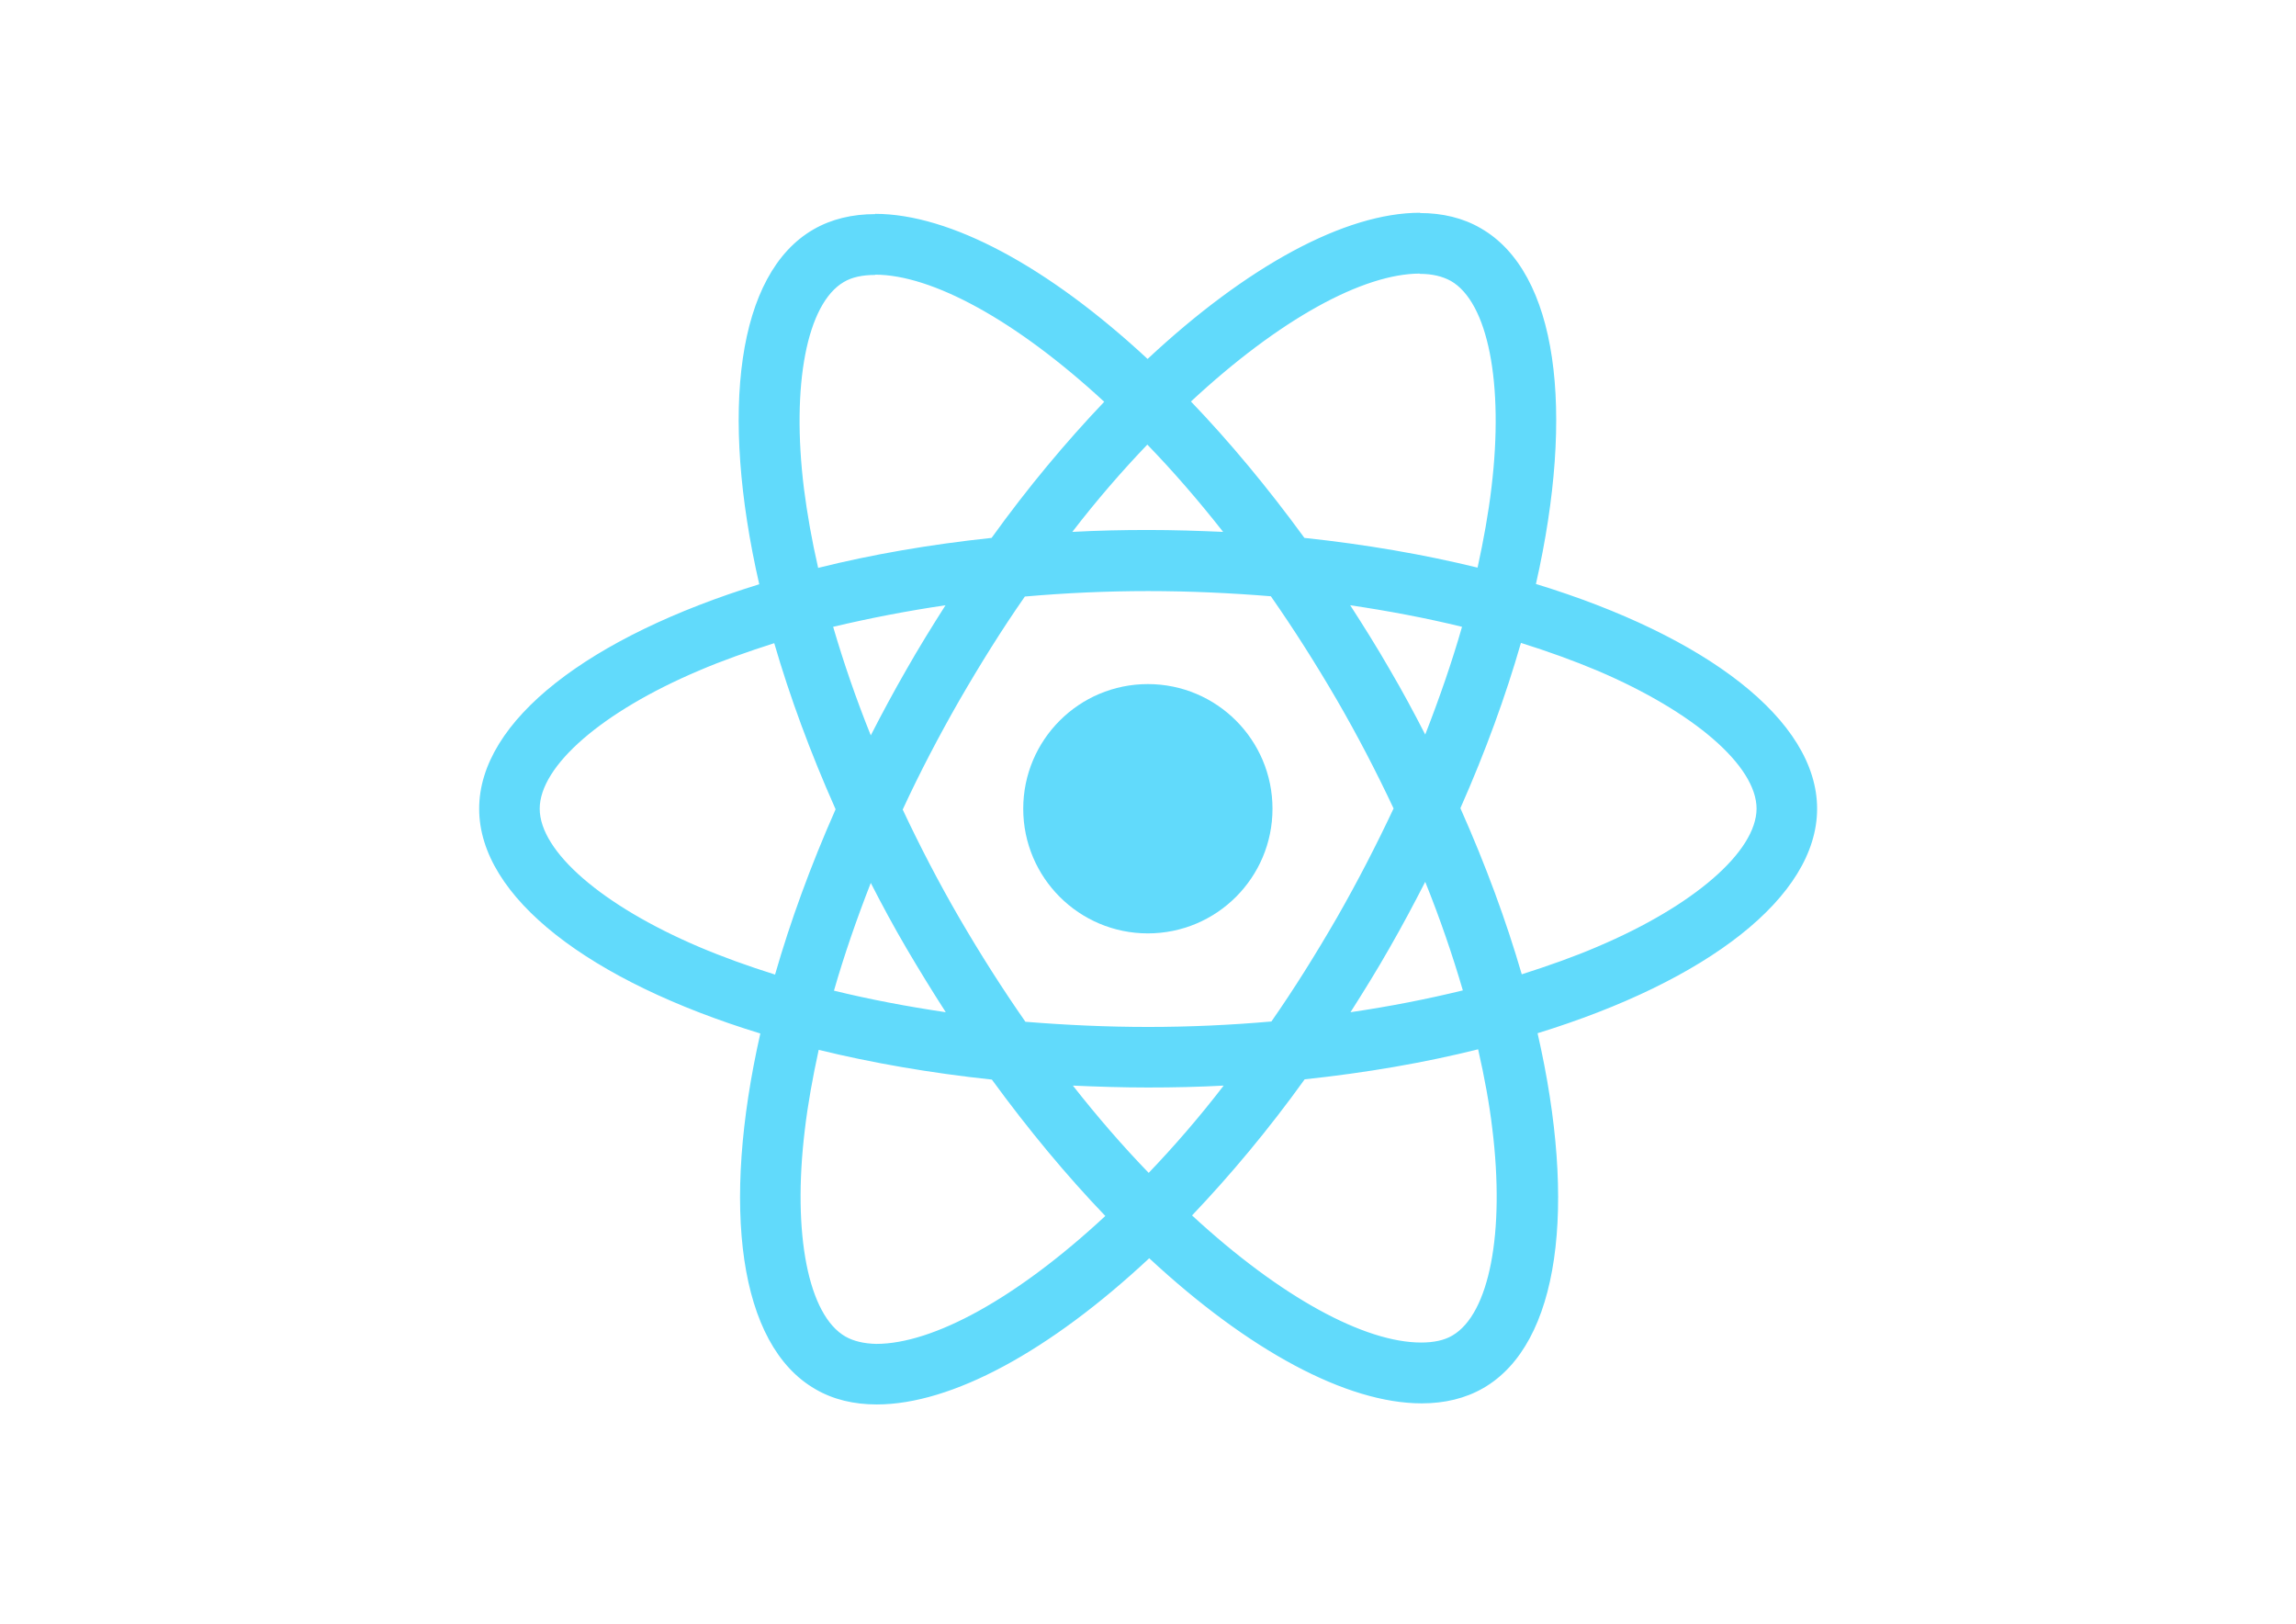
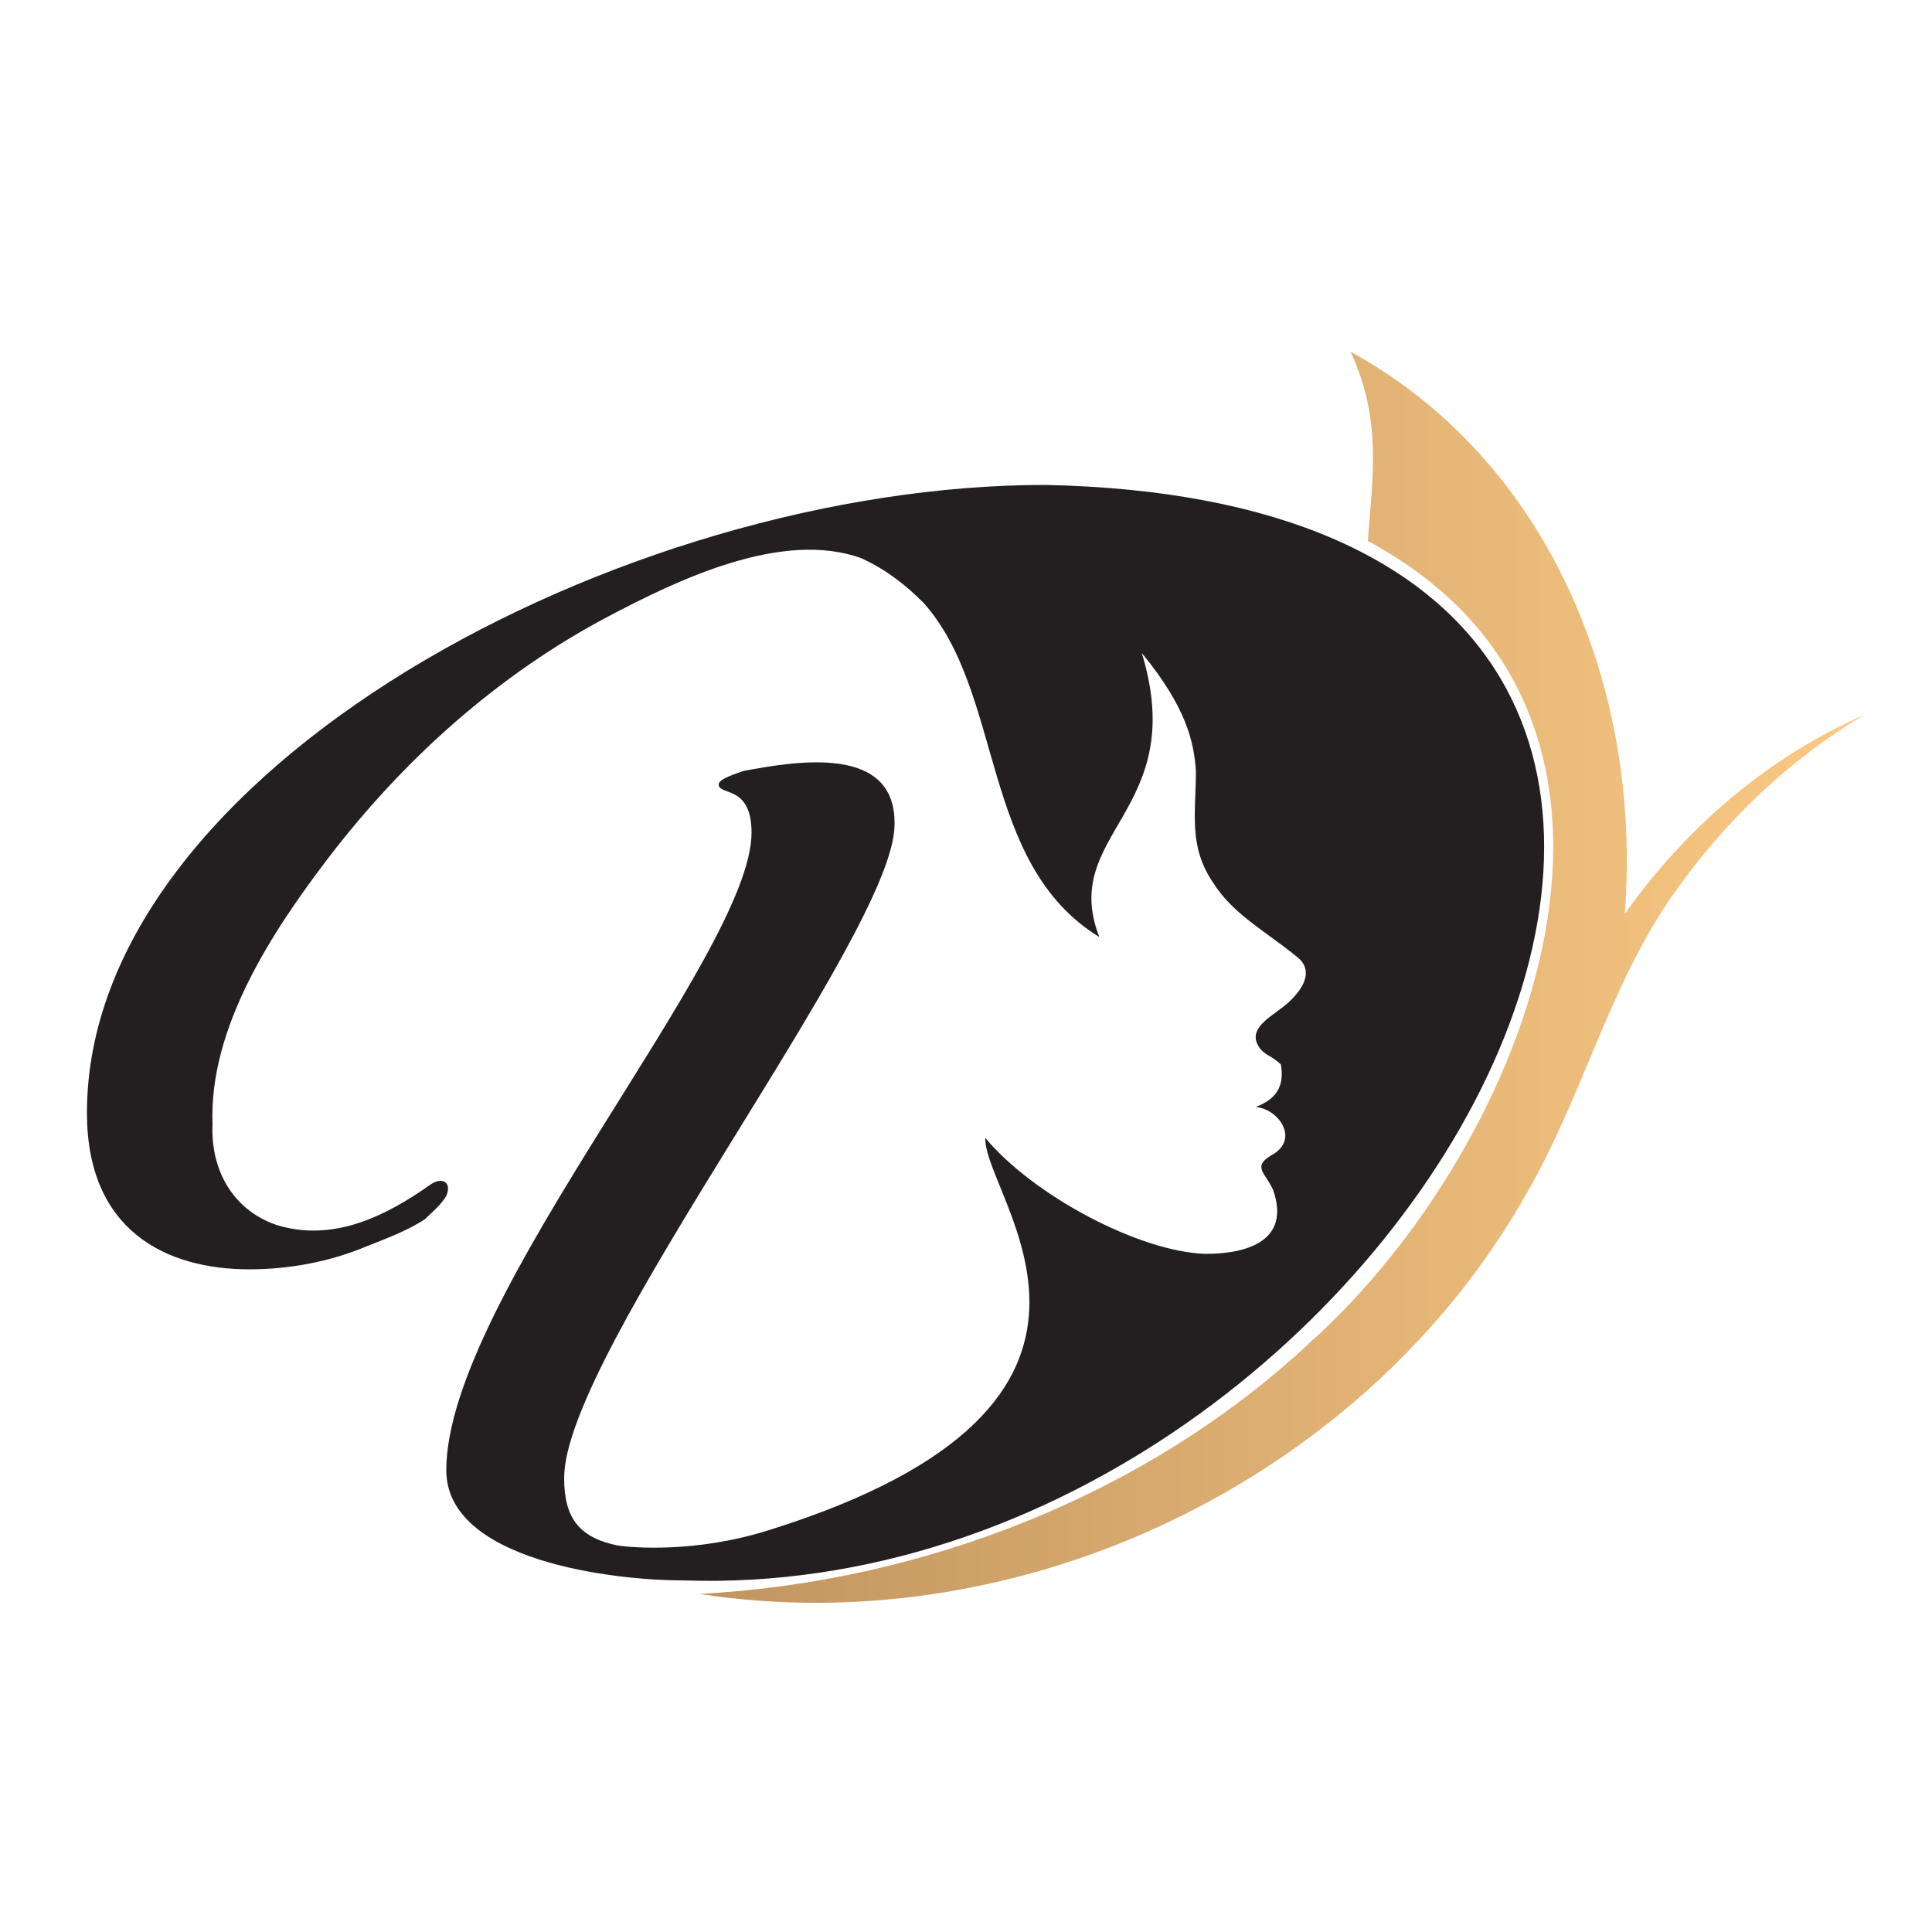
- <svg xmlns="http://www.w3.org/2000/svg" viewBox="0 0 841.9 595.3">
-   <g fill="#61DAFB">
-     <path d="M666.3 296.5c0-32.5-40.7-63.3-103.1-82.4 14.4-63.6 8-114.2-20.2-130.4-6.5-3.8-14.1-5.6-22.4-5.6v22.3c4.6 0 8.3.9 11.4 2.6 13.6 7.8 19.5 37.5 14.9 75.7-1.1 9.4-2.9 19.3-5.1 29.4-19.6-4.8-41-8.5-63.5-10.9-13.5-18.5-27.5-35.3-41.6-50 32.6-30.3 63.2-46.9 84-46.9V78c-27.5 0-63.5 19.6-99.9 53.6-36.4-33.8-72.4-53.2-99.9-53.2v22.3c20.7 0 51.4 16.5 84 46.6-14 14.7-28 31.4-41.3 49.9-22.6 2.4-44 6.1-63.6 11-2.3-10-4-19.7-5.2-29-4.7-38.2 1.1-67.9 14.6-75.8 3-1.8 6.9-2.6 11.5-2.6V78.5c-8.4 0-16 1.8-22.6 5.6-28.1 16.2-34.4 66.7-19.9 130.1-62.2 19.2-102.7 49.9-102.7 82.3 0 32.5 40.7 63.3 103.1 82.4-14.4 63.6-8 114.2 20.2 130.4 6.5 3.8 14.1 5.6 22.5 5.6 27.5 0 63.5-19.6 99.9-53.6 36.4 33.8 72.4 53.2 99.9 53.2 8.4 0 16-1.8 22.6-5.6 28.1-16.2 34.4-66.7 19.9-130.1 62-19.1 102.5-49.9 102.5-82.3zm-130.2-66.7c-3.7 12.9-8.3 26.2-13.5 39.5-4.1-8-8.4-16-13.1-24-4.6-8-9.5-15.8-14.4-23.4 14.2 2.1 27.9 4.7 41 7.9zm-45.8 106.5c-7.8 13.5-15.8 26.3-24.1 38.2-14.9 1.3-30 2-45.2 2-15.1 0-30.2-.7-45-1.9-8.3-11.9-16.4-24.6-24.2-38-7.6-13.1-14.5-26.4-20.8-39.8 6.2-13.4 13.2-26.8 20.7-39.9 7.8-13.5 15.8-26.3 24.1-38.2 14.9-1.3 30-2 45.2-2 15.1 0 30.2.7 45 1.9 8.3 11.9 16.4 24.6 24.2 38 7.6 13.1 14.5 26.4 20.8 39.8-6.3 13.4-13.2 26.8-20.7 39.9zm32.3-13c5.4 13.4 10 26.8 13.8 39.8-13.1 3.2-26.9 5.9-41.2 8 4.9-7.7 9.8-15.6 14.4-23.7 4.6-8 8.9-16.1 13-24.1zM421.2 430c-9.3-9.6-18.6-20.3-27.8-32 9 .4 18.2.7 27.5.7 9.4 0 18.7-.2 27.8-.7-9 11.7-18.3 22.4-27.5 32zm-74.4-58.9c-14.2-2.1-27.9-4.7-41-7.9 3.7-12.9 8.3-26.2 13.5-39.5 4.1 8 8.4 16 13.1 24 4.7 8 9.5 15.8 14.4 23.4zM420.7 163c9.3 9.6 18.6 20.3 27.8 32-9-.4-18.2-.7-27.5-.7-9.4 0-18.7.2-27.8.7 9-11.7 18.3-22.4 27.5-32zm-74 58.9c-4.9 7.7-9.8 15.6-14.4 23.7-4.6 8-8.9 16-13 24-5.4-13.4-10-26.8-13.8-39.8 13.1-3.1 26.9-5.8 41.2-7.9zm-90.5 125.2c-35.4-15.1-58.3-34.9-58.3-50.6 0-15.7 22.9-35.6 58.3-50.6 8.6-3.7 18-7 27.7-10.1 5.7 19.6 13.2 40 22.5 60.9-9.2 20.8-16.6 41.1-22.2 60.6-9.9-3.1-19.3-6.5-28-10.2zM310 490c-13.6-7.8-19.5-37.5-14.9-75.7 1.1-9.4 2.9-19.3 5.1-29.4 19.6 4.8 41 8.5 63.5 10.9 13.5 18.5 27.5 35.3 41.6 50-32.6 30.3-63.2 46.9-84 46.9-4.5-.1-8.3-1-11.3-2.7zm237.2-76.2c4.7 38.2-1.1 67.9-14.6 75.8-3 1.8-6.9 2.6-11.5 2.6-20.7 0-51.4-16.5-84-46.6 14-14.7 28-31.4 41.3-49.9 22.6-2.4 44-6.1 63.6-11 2.3 10.1 4.1 19.8 5.2 29.1zm38.5-66.7c-8.6 3.7-18 7-27.7 10.1-5.7-19.6-13.2-40-22.5-60.9 9.2-20.8 16.6-41.1 22.2-60.6 9.9 3.1 19.3 6.5 28.1 10.2 35.4 15.1 58.3 34.9 58.3 50.6-.1 15.7-23 35.6-58.4 50.6zM320.8 78.4z" />
-     <circle cx="420.9" cy="296.5" r="45.7" />
-     <path d="M520.5 78.1z" />
+ <svg xmlns="http://www.w3.org/2000/svg" version="1.2" viewBox="0 0 100 100" width="100" height="100">
+   <defs>
+     <linearGradient id="g1" x1="36.2" y1="50.6" x2="96.5" y2="50.6" gradientUnits="userSpaceOnUse">
+       <stop offset="0" stop-color="#c19561" />
+       <stop offset="1" stop-color="#fbc983" />
+     </linearGradient>
+   </defs>
+   <style>
+ 		.s0 { fill: url(#g1) } 
+ 		.s1 { fill: #231f20 } 
+ 	</style>
+   <g id="Layer">
+     <g id="Layer">
+       <path id="Layer" class="s0" d="m84.1 47.3c3.4-4.8 7.8-8.3 12.4-10.3-3.7 2.2-7.1 5.3-9.9 9.3-3.3 4.7-4.7 10.5-7.6 15.5-8.3 14.7-26 23.3-42.8 20.7 11.5-0.6 23.2-5.1 31.7-13.1 11.2-10.1 20-32.2 2.9-41.4 0.2-3 0.8-6.2-0.9-9.8 10.2 5.6 15.1 17.3 14.2 29.1z" />
+       <path id="Layer" class="s1" d="m54.1 25.1c-21.9 0-49.6 14.8-49.6 32.5 0 6.1 4.1 8.1 8.4 8.1 2.1 0 4.2-0.4 6.1-1.2 1-0.4 2.1-0.8 3-1.4 0.4-0.4 0.8-0.7 1.1-1.2 0.3-0.7-0.2-1-0.8-0.6-2.4 1.7-5.1 3-8 2.1-2.3-0.8-3.4-2.9-3.3-5.2-0.2-5 3.1-10 6-13.8 3.9-5.1 8.8-9.5 14.5-12.5 3.6-1.9 9-4.5 13.1-3 1.3 0.6 2.3 1.4 3.2 2.3 4.2 4.7 2.9 13.5 9.1 17.3-2.1-5.4 4.7-6.5 2.2-14.7 2.3 2.8 2.7 4.6 2.8 6.1 0 2.2-0.4 3.9 0.9 5.8 1 1.6 2.7 2.5 4.3 3.8 1.2 0.9-0.1 2.2-0.8 2.7-0.5 0.4-1.4 0.9-1.3 1.6 0.1 0.4 0.3 0.6 0.6 0.8 0.2 0.1 0.5 0.3 0.7 0.5 0.2 1.2-0.3 1.8-1.3 2.2 1.2 0.1 2.3 1.7 0.8 2.5-1 0.6-0.3 0.9 0.1 1.8 0.9 2.6-1.3 3.3-3.5 3.3-3.4-0.1-8.9-3-11.4-6-0.1 3.1 9.9 13.7-11.2 20.3-3.8 1.2-7.1 0.9-7.8 0.8-2-0.4-2.8-1.4-2.8-3.5 0-6.5 17.1-28.2 17.1-33.8 0.1-4.2-5.1-3.3-7.8-2.8-0.9 0.3-1.3 0.5-1.3 0.7 0 0.6 1.7 0 1.7 2.5 0 6.3-15.8 24.1-15.8 33 0 4.7 8.7 5.7 12.2 5.7 38.5 1.4 68-55.7 18.8-56.7z" />
+     </g>
  </g>
</svg>
